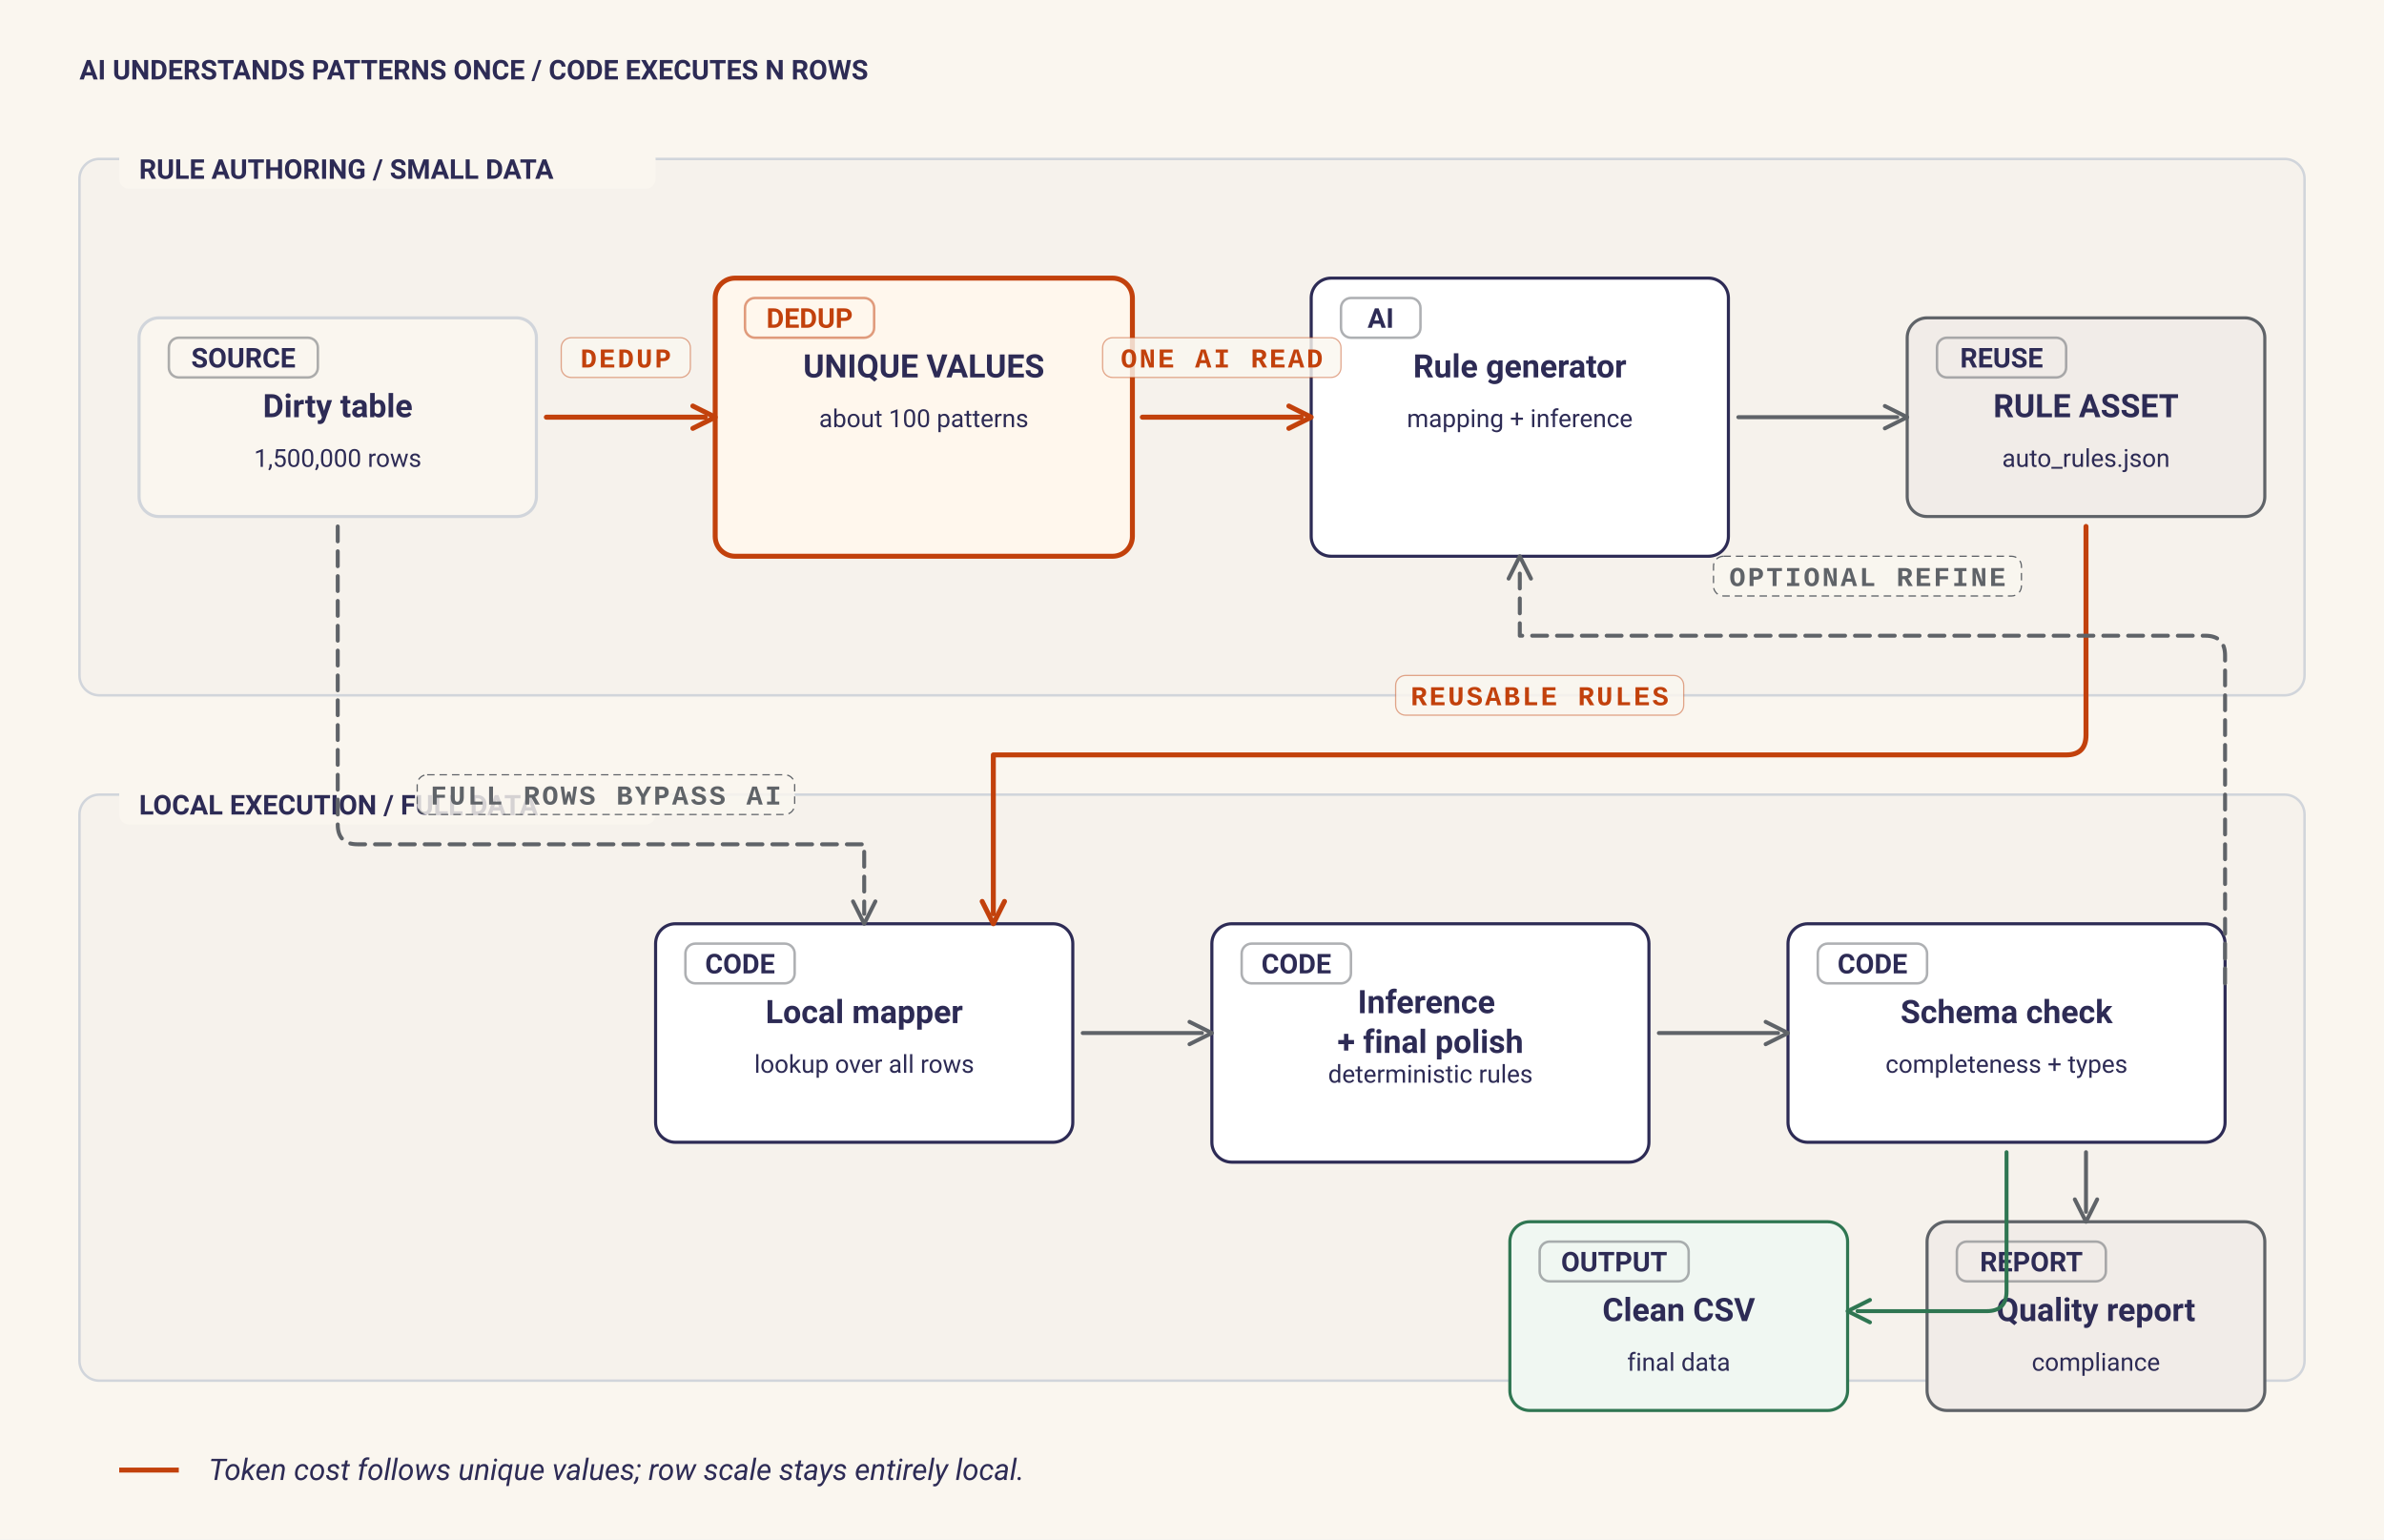
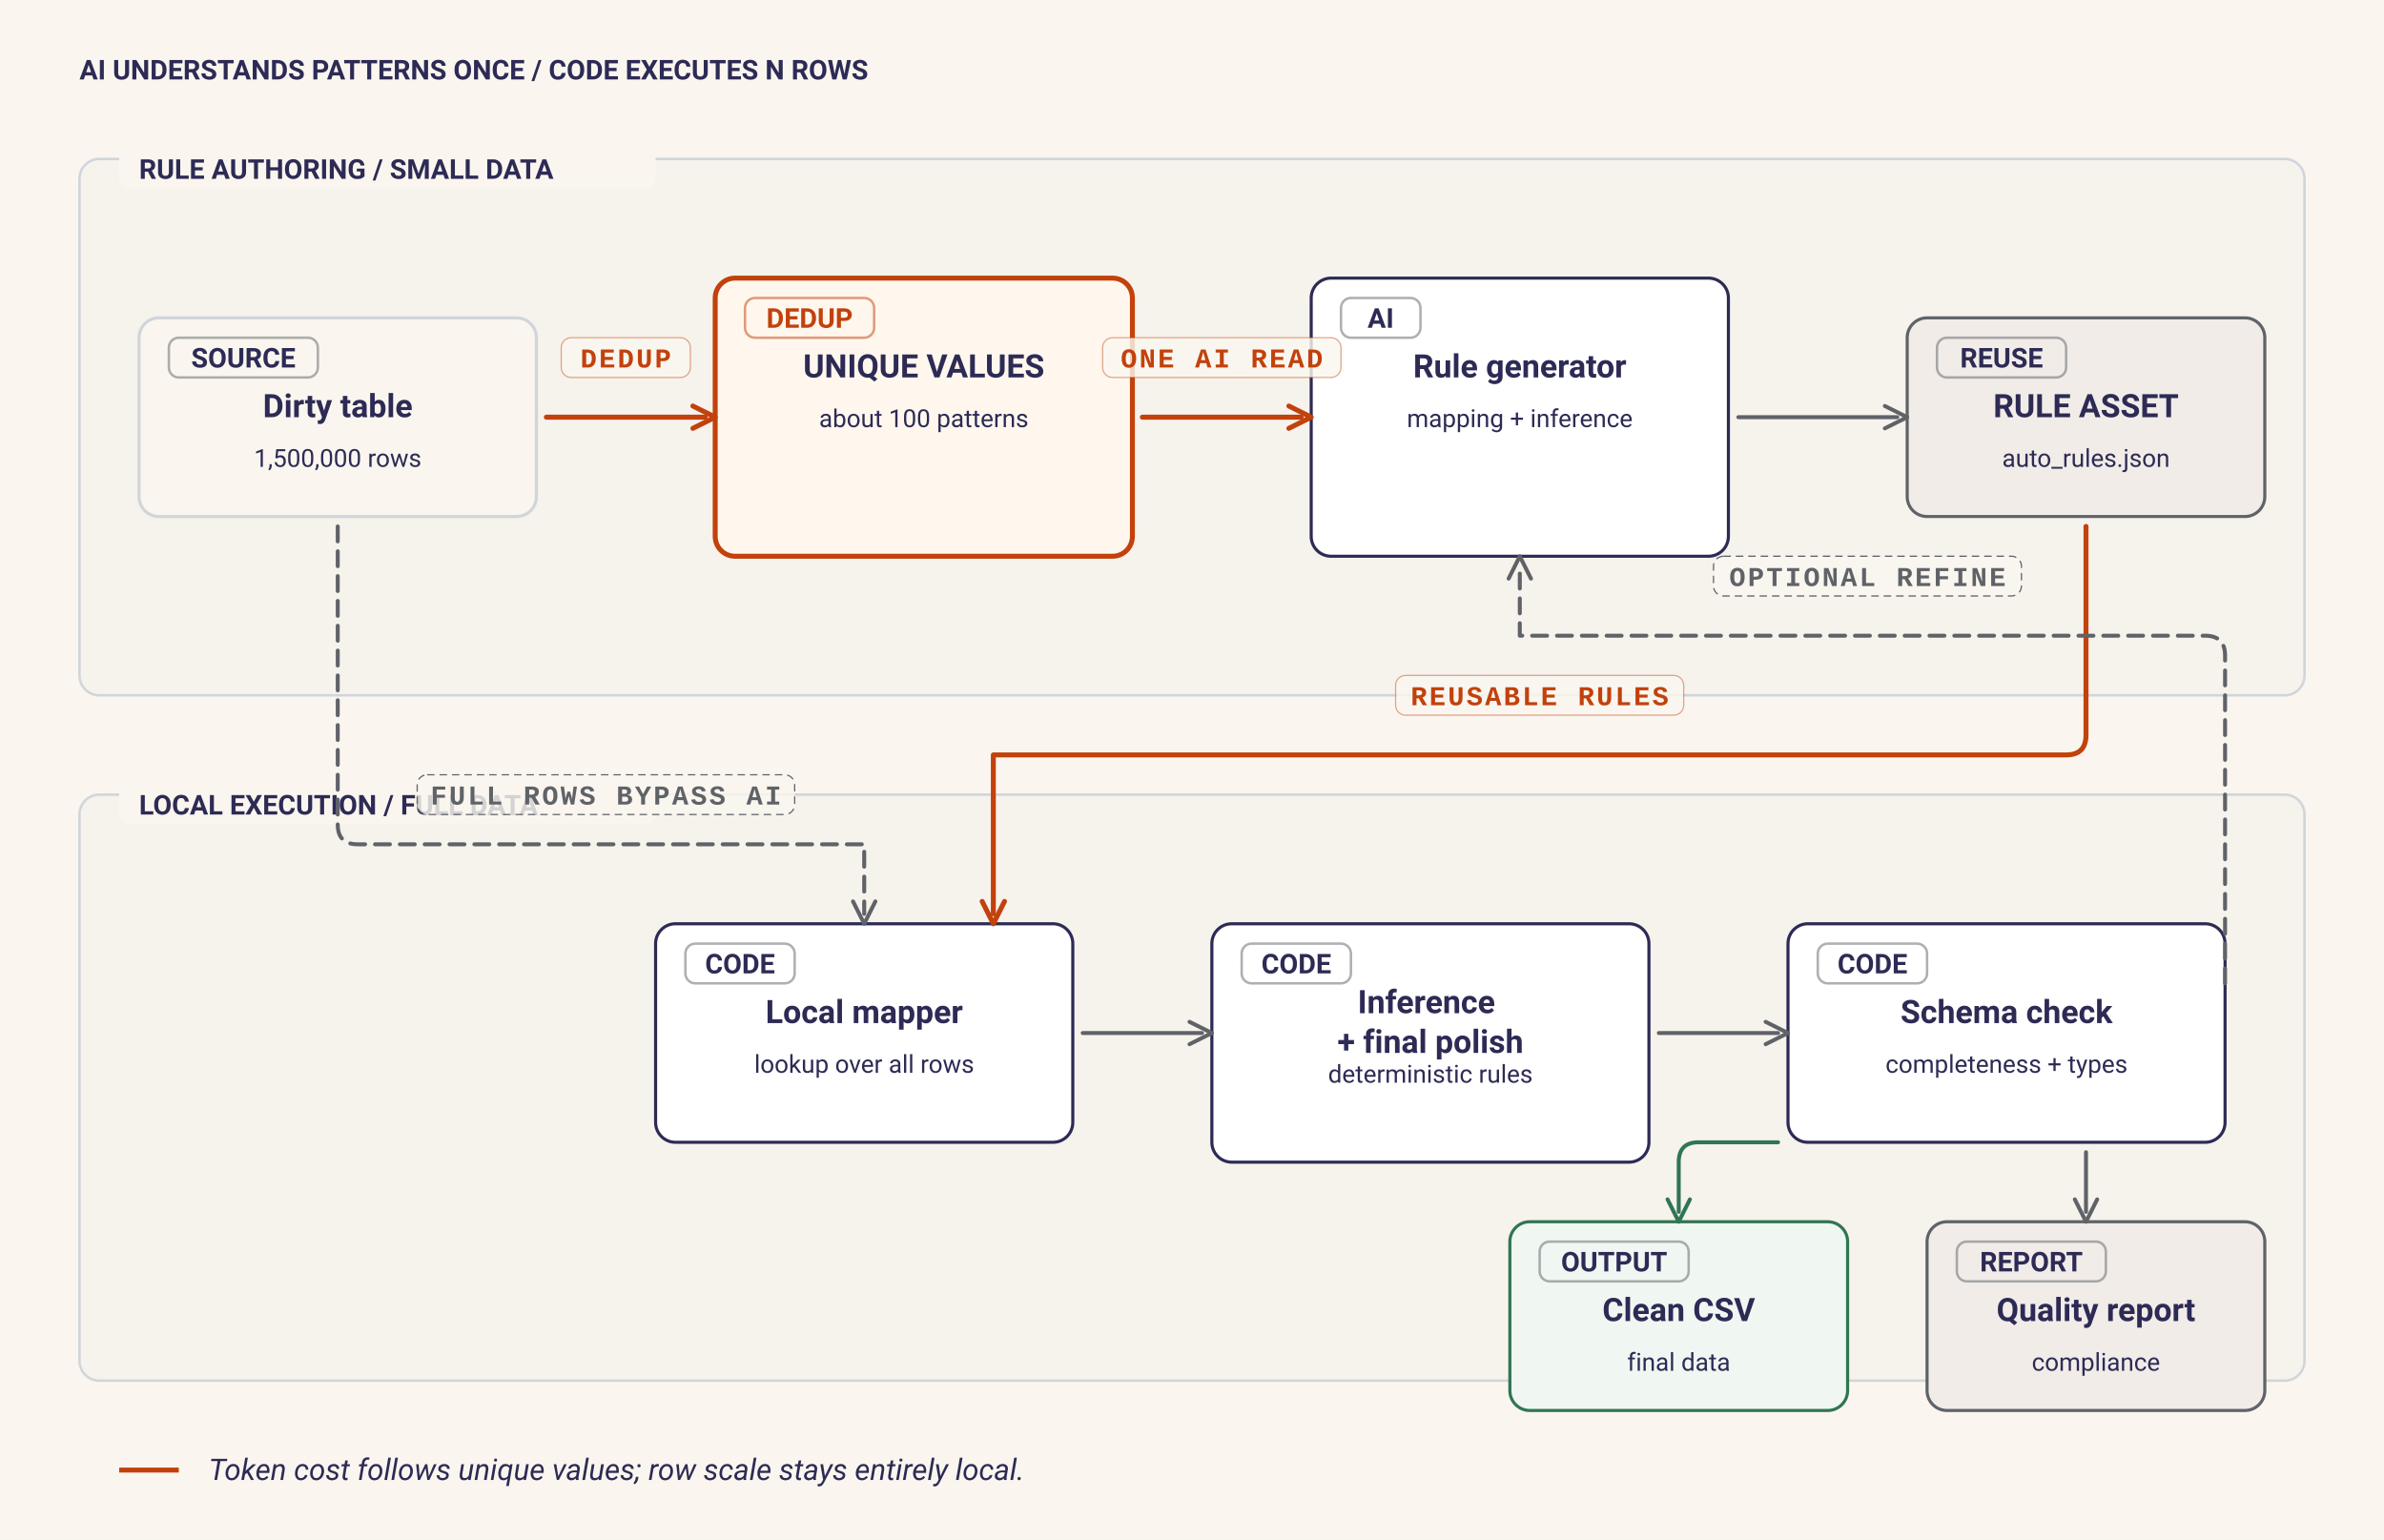
<svg xmlns="http://www.w3.org/2000/svg" class="editorial-diagram editorial-diagram-schema-mapper diagram-typography-standard" viewBox="0 0 960 620" width="100%" role="img" aria-labelledby="schema-mapper-title schema-mapper-desc" preserveAspectRatio="xMidYMid meet">
  <defs>
    <marker id="schema-mapper-arrow-default" markerWidth="10" markerHeight="10" refX="9" refY="5" orient="auto-start-reverse">
      <path d="M0.5,0.5 L9,5 L0.5,9.5" fill="none" stroke="#5f6368" stroke-width="1.6" stroke-linecap="round" stroke-linejoin="round" />
    </marker>
    <marker id="schema-mapper-arrow-accent" markerWidth="10" markerHeight="10" refX="9" refY="5" orient="auto-start-reverse">
      <path d="M0.5,0.5 L9,5 L0.5,9.5" fill="none" stroke="#c2410c" stroke-width="1.6" stroke-linecap="round" stroke-linejoin="round" />
    </marker>
    <marker id="schema-mapper-arrow-success" markerWidth="10" markerHeight="10" refX="9" refY="5" orient="auto-start-reverse">
      <path d="M0.5,0.5 L9,5 L0.5,9.5" fill="none" stroke="#2f7652" stroke-width="1.6" stroke-linecap="round" stroke-linejoin="round" />
    </marker>
    <marker id="schema-mapper-arrow-danger" markerWidth="10" markerHeight="10" refX="9" refY="5" orient="auto-start-reverse">
      <path d="M0.5,0.5 L9,5 L0.5,9.5" fill="none" stroke="#a34444" stroke-width="1.6" stroke-linecap="round" stroke-linejoin="round" />
    </marker>
  </defs>
  <style>
.editorial-diagram text{font-family:-apple-system,BlinkMacSystemFont,'Segoe UI',Roboto,'Noto Sans SC',sans-serif;fill:#2d2b55;letter-spacing:0}
.zone&gt;rect:first-child{fill:#2d2b55;fill-opacity:.018;stroke:#d1d5db;stroke-width:1}
.zone-label-mask{fill:#faf6ef}
.connector-label rect{fill:#faf6ef;fill-opacity:.82}
.zone-label,.node-tag,.connector-label text,.label-eyebrow{font-family:'SFMono-Regular',Consolas,'Liberation Mono','Noto Sans Mono CJK SC',monospace;font-size:11px;font-weight:600;letter-spacing:.08em;fill:#5f6368}
.lane rect{fill:#faf6ef;stroke:#e5e7eb;stroke-width:1}.lane-tinted rect{fill:#2d2b55;fill-opacity:.018}
.lane line{stroke:#d1d5db;stroke-width:1}.lane-label{font-family:'SFMono-Regular',Consolas,'Liberation Mono','Noto Sans Mono CJK SC',monospace;font-size:11px;font-weight:600;fill:#5f6368;letter-spacing:.06em}
.connector{fill:none;stroke:#5f6368;stroke-width:1.6;stroke-linejoin:round;stroke-linecap:round}
.connector-accent{stroke:#c2410c;stroke-width:2}
.connector-success{stroke:#2f7652}.connector-danger{stroke:#a34444}
.connector-dashed{stroke-dasharray:6 4}
.node-mask,.decision-mask{fill:#faf6ef;stroke:none}
.node-box{fill:#ffffff;stroke:#2d2b55;stroke-width:1.25}
.node-muted .node-box{fill:#faf6ef;stroke:#d1d5db}
.node-store .node-box{fill:#2d2b55;fill-opacity:.045;stroke:#5f6368}
.node-optional .node-box{fill:#faf6ef;stroke:#d1d5db;stroke-dasharray:6 4}
.node-focal .node-box{fill:#fff7ed;stroke:#c2410c;stroke-width:2}
.node-success .node-box{fill:#f0f7f2;stroke:#2f7652}
.node-danger .node-box{fill:#fdf2f2;stroke:#a34444}
.node-tag-box{fill:none;stroke:#5f6368;stroke-opacity:.5}
.node-focal .node-tag-box{stroke:#c2410c}.node-focal .node-tag{fill:#c2410c}
.node-title,.decision-title{font-size:13px;font-weight:650}
.node-subtitle,.decision-subtitle{font-family:'SFMono-Regular',Consolas,'Liberation Mono','Noto Sans Mono CJK SC',monospace;font-size:10px;fill:#5f6368}
.decision-box{fill:#ffffff;stroke:#2d2b55;stroke-width:1.25}
.decision-focal .decision-box{fill:#fff7ed;stroke:#c2410c;stroke-width:2}
.connector-label rect{stroke:#e5e7eb;stroke-width:.5}
.connector-label-accent rect{stroke:#c2410c;stroke-opacity:.45}.connector-label-accent text{fill:#c2410c}
.connector-label-success rect{stroke:#2f7652;stroke-opacity:.45}.connector-label-success text{fill:#2f7652}
.connector-label-danger rect{stroke:#a34444;stroke-opacity:.45}.connector-label-danger text{fill:#a34444}
.connector-label-dashed rect{stroke:#5f6368;stroke-dasharray:3 2}.connector-label-dashed text{fill:#5f6368}
.annotation line{stroke:#c2410c;stroke-width:2}.annotation text{font-size:12px;font-style:italic}
.label-metric{font-family:'SFMono-Regular',Consolas,'Liberation Mono','Noto Sans Mono CJK SC',monospace;font-size:12px;font-weight:600;fill:#c2410c}
.step-header rect{fill:#2d2b55;fill-opacity:.1}.step-header text{font-family:'SFMono-Regular',Consolas,'Liberation Mono','Noto Sans Mono CJK SC',monospace;font-size:11px;font-weight:600;fill:#5f6368}
.step-header .step-label{letter-spacing:.06em}.step-focal rect{fill:#f97316;fill-opacity:.16}.step-focal text{fill:#c2410c}
.diagram-typography-expanded .zone-label,.diagram-typography-expanded .node-tag,.diagram-typography-expanded .connector-label text,.diagram-typography-expanded .label-eyebrow{font-size:12px}
.diagram-typography-expanded .node-title,.diagram-typography-expanded .decision-title{font-size:14px}
.diagram-typography-expanded .node-subtitle,.diagram-typography-expanded .decision-subtitle{font-size:10px}
.diagram-typography-expanded .annotation text{font-size:13px}
</style>
  <rect width="960" height="620" fill="#faf6ef" />
  <g class="zone">
    <rect x="32" y="64" width="896" height="216" rx="8" />
    <rect class="zone-label-mask" x="48" y="60" width="216" height="16" rx="4" />
    <text class="zone-label" x="56" y="72">RULE AUTHORING / SMALL DATA</text>
  </g>
  <g class="zone">
    <rect x="32" y="320" width="896" height="236" rx="8" />
    <rect class="zone-label-mask" x="48" y="316" width="216" height="16" rx="4" />
    <text class="zone-label" x="56" y="328">LOCAL EXECUTION / FULL DATA</text>
  </g>
  <g class="node node-muted">
    <rect class="node-mask" x="56" y="128" width="160" height="80" rx="8" />
    <rect class="node-box" x="56" y="128" width="160" height="80" rx="8" />
    <rect class="node-tag-box" x="68" y="136" width="60" height="16" rx="4" />
    <text class="node-tag" x="98" y="148" text-anchor="middle">SOURCE</text>
    <text class="node-title" text-anchor="middle">
      <tspan x="136" y="168">Dirty table</tspan>
    </text>
    <text class="node-subtitle" text-anchor="middle">
      <tspan x="136" y="188">1,500,000 rows</tspan>
    </text>
  </g>
  <g class="node node-focal">
    <rect class="node-mask" x="288" y="112" width="168" height="112" rx="8" />
    <rect class="node-box" x="288" y="112" width="168" height="112" rx="8" />
    <rect class="node-tag-box" x="300" y="120" width="52" height="16" rx="4" />
    <text class="node-tag" x="326" y="132" text-anchor="middle">DEDUP</text>
    <text class="node-title" text-anchor="middle">
      <tspan x="372" y="152">UNIQUE VALUES</tspan>
    </text>
    <text class="node-subtitle" text-anchor="middle">
      <tspan x="372" y="172">about 100 patterns</tspan>
    </text>
  </g>
  <g class="node node-default">
    <rect class="node-mask" x="528" y="112" width="168" height="112" rx="8" />
    <rect class="node-box" x="528" y="112" width="168" height="112" rx="8" />
    <rect class="node-tag-box" x="540" y="120" width="32" height="16" rx="4" />
    <text class="node-tag" x="556" y="132" text-anchor="middle">AI</text>
    <text class="node-title" text-anchor="middle">
      <tspan x="612" y="152">Rule generator</tspan>
    </text>
    <text class="node-subtitle" text-anchor="middle">
      <tspan x="612" y="172">mapping + inference</tspan>
    </text>
  </g>
  <g class="node node-store">
    <rect class="node-mask" x="768" y="128" width="144" height="80" rx="8" />
    <rect class="node-box" x="768" y="128" width="144" height="80" rx="8" />
    <rect class="node-tag-box" x="780" y="136" width="52" height="16" rx="4" />
    <text class="node-tag" x="806" y="148" text-anchor="middle">REUSE</text>
    <text class="node-title" text-anchor="middle">
      <tspan x="840" y="168">RULE ASSET</tspan>
    </text>
    <text class="node-subtitle" text-anchor="middle">
      <tspan x="840" y="188">auto_rules.json</tspan>
    </text>
  </g>
  <g class="node node-default">
    <rect class="node-mask" x="264" y="372" width="168" height="88" rx="8" />
    <rect class="node-box" x="264" y="372" width="168" height="88" rx="8" />
    <rect class="node-tag-box" x="276" y="380" width="44" height="16" rx="4" />
    <text class="node-tag" x="298" y="392" text-anchor="middle">CODE</text>
    <text class="node-title" text-anchor="middle">
      <tspan x="348" y="412">Local mapper</tspan>
    </text>
    <text class="node-subtitle" text-anchor="middle">
      <tspan x="348" y="432">lookup over all rows</tspan>
    </text>
  </g>
  <g class="node node-default">
    <rect class="node-mask" x="488" y="372" width="176" height="96" rx="8" />
    <rect class="node-box" x="488" y="372" width="176" height="96" rx="8" />
    <rect class="node-tag-box" x="500" y="380" width="44" height="16" rx="4" />
    <text class="node-tag" x="522" y="392" text-anchor="middle">CODE</text>
    <text class="node-title" text-anchor="middle">
      <tspan x="576" y="408">Inference</tspan>
      <tspan x="576" y="424">+ final polish</tspan>
    </text>
    <text class="node-subtitle" text-anchor="middle">
      <tspan x="576" y="436">deterministic rules</tspan>
    </text>
  </g>
  <g class="node node-default">
    <rect class="node-mask" x="720" y="372" width="176" height="88" rx="8" />
    <rect class="node-box" x="720" y="372" width="176" height="88" rx="8" />
    <rect class="node-tag-box" x="732" y="380" width="44" height="16" rx="4" />
    <text class="node-tag" x="754" y="392" text-anchor="middle">CODE</text>
    <text class="node-title" text-anchor="middle">
      <tspan x="808" y="412">Schema check</tspan>
    </text>
    <text class="node-subtitle" text-anchor="middle">
      <tspan x="808" y="432">completeness + types</tspan>
    </text>
  </g>
  <g class="node node-success">
    <rect class="node-mask" x="608" y="492" width="136" height="76" rx="8" />
    <rect class="node-box" x="608" y="492" width="136" height="76" rx="8" />
    <rect class="node-tag-box" x="620" y="500" width="60" height="16" rx="4" />
    <text class="node-tag" x="650" y="512" text-anchor="middle">OUTPUT</text>
    <text class="node-title" text-anchor="middle">
      <tspan x="676" y="532">Clean CSV</tspan>
    </text>
    <text class="node-subtitle" text-anchor="middle">
      <tspan x="676" y="552">final data</tspan>
    </text>
  </g>
  <g class="node node-store">
    <rect class="node-mask" x="776" y="492" width="136" height="76" rx="8" />
    <rect class="node-box" x="776" y="492" width="136" height="76" rx="8" />
    <rect class="node-tag-box" x="788" y="500" width="60" height="16" rx="4" />
    <text class="node-tag" x="818" y="512" text-anchor="middle">REPORT</text>
    <text class="node-title" text-anchor="middle">
      <tspan x="844" y="532">Quality report</tspan>
    </text>
    <text class="node-subtitle" text-anchor="middle">
      <tspan x="844" y="552">compliance</tspan>
    </text>
  </g>
  <path class="connector connector-accent" d="M 220 168 L 284 168" />
  <path class="connector connector-accent" d="M 279 163.5 L 288 168 L 279 172.5" fill="none" stroke-linecap="round" stroke-linejoin="round" stroke-width="2" />
  <path class="connector connector-accent" d="M 460 168 L 524 168" />
  <path class="connector connector-accent" d="M 519 163.5 L 528 168 L 519 172.5" fill="none" stroke-linecap="round" stroke-linejoin="round" stroke-width="2" />
  <path class="connector connector-default" d="M 700 168 L 764 168" />
  <path class="connector" d="M 759 163.5 L 768 168 L 759 172.5" fill="none" stroke-linecap="round" stroke-linejoin="round" stroke-width="1.6" />
  <path class="connector connector-dashed" d="M 136 212 L 136 332 Q 136 340 144 340 L 348 340 L 348 368" />
  <path class="connector" d="M 343.5 363 L 348 372 L 352.5 363" fill="none" stroke-linecap="round" stroke-linejoin="round" stroke-width="1.6" />
  <path class="connector connector-accent" d="M 840 212 L 840 296 Q 840 304 832 304 L 400 304 L 400 368" />
  <path class="connector connector-accent" d="M 395.5 363 L 400 372 L 404.5 363" fill="none" stroke-linecap="round" stroke-linejoin="round" stroke-width="2" />
  <path class="connector connector-default" d="M 436 416 L 484 416" />
  <path class="connector" d="M 479 411.5 L 488 416 L 479 420.5" fill="none" stroke-linecap="round" stroke-linejoin="round" stroke-width="1.6" />
  <path class="connector connector-default" d="M 668 416 L 716 416" />
  <path class="connector" d="M 711 411.5 L 720 416 L 711 420.5" fill="none" stroke-linecap="round" stroke-linejoin="round" stroke-width="1.6" />
-   <path class="connector connector-success" d="M 808 464 L 808 520 Q 808 528 800 528 L 748 528" />
-   <path class="connector connector-success" d="M 753 523.5 L 744 528 L 753 532.5" fill="none" stroke-linecap="round" stroke-linejoin="round" stroke-width="1.6" />
+   <path class="connector connector-success" d="M 716 460 L 684 460 Q 676 460 676 468 L 676 488" />
+   <path class="connector connector-success" d="M 671.5 483 L 676 492 L 680.5 483" fill="none" stroke-linecap="round" stroke-linejoin="round" stroke-width="1.6" />
  <path class="connector connector-default" d="M 840 464 L 840 488" />
  <path class="connector" d="M 835.5 483 L 840 492 L 844.5 483" fill="none" stroke-linecap="round" stroke-linejoin="round" stroke-width="1.6" />
  <path class="connector connector-dashed" d="M 896 396 L 896 264 Q 896 256 888 256 L 612 256 L 612 228" />
  <path class="connector" d="M 607.5 233 L 612 224 L 616.5 233" fill="none" stroke-linecap="round" stroke-linejoin="round" stroke-width="1.6" />
  <text class="label label-eyebrow" x="32" y="32" text-anchor="start">AI UNDERSTANDS PATTERNS ONCE / CODE EXECUTES N ROWS</text>
  <g class="connector-label connector-label-accent">
    <rect x="226" y="136" width="52" height="16" rx="4" />
    <text x="252" y="148" text-anchor="middle">DEDUP</text>
  </g>
  <g class="connector-label connector-label-accent">
    <rect x="444" y="136" width="96" height="16" rx="4" />
    <text x="492" y="148" text-anchor="middle">ONE AI READ</text>
  </g>
  <g class="connector-label connector-label-dashed">
    <rect x="168" y="312" width="152" height="16" rx="4" />
    <text x="244" y="324" text-anchor="middle">FULL ROWS BYPASS AI</text>
  </g>
  <g class="connector-label connector-label-accent">
    <rect x="562" y="272" width="116" height="16" rx="4" />
    <text x="620" y="284" text-anchor="middle">REUSABLE RULES</text>
  </g>
  <g class="connector-label connector-label-dashed">
    <rect x="690" y="224" width="124" height="16" rx="4" />
    <text x="752" y="236" text-anchor="middle">OPTIONAL REFINE</text>
  </g>
  <g class="annotation">
    <line x1="48" y1="592" x2="72" y2="592" />
    <text x="84" y="596">Token cost follows unique values; row scale stays entirely local.</text>
  </g>
</svg>
